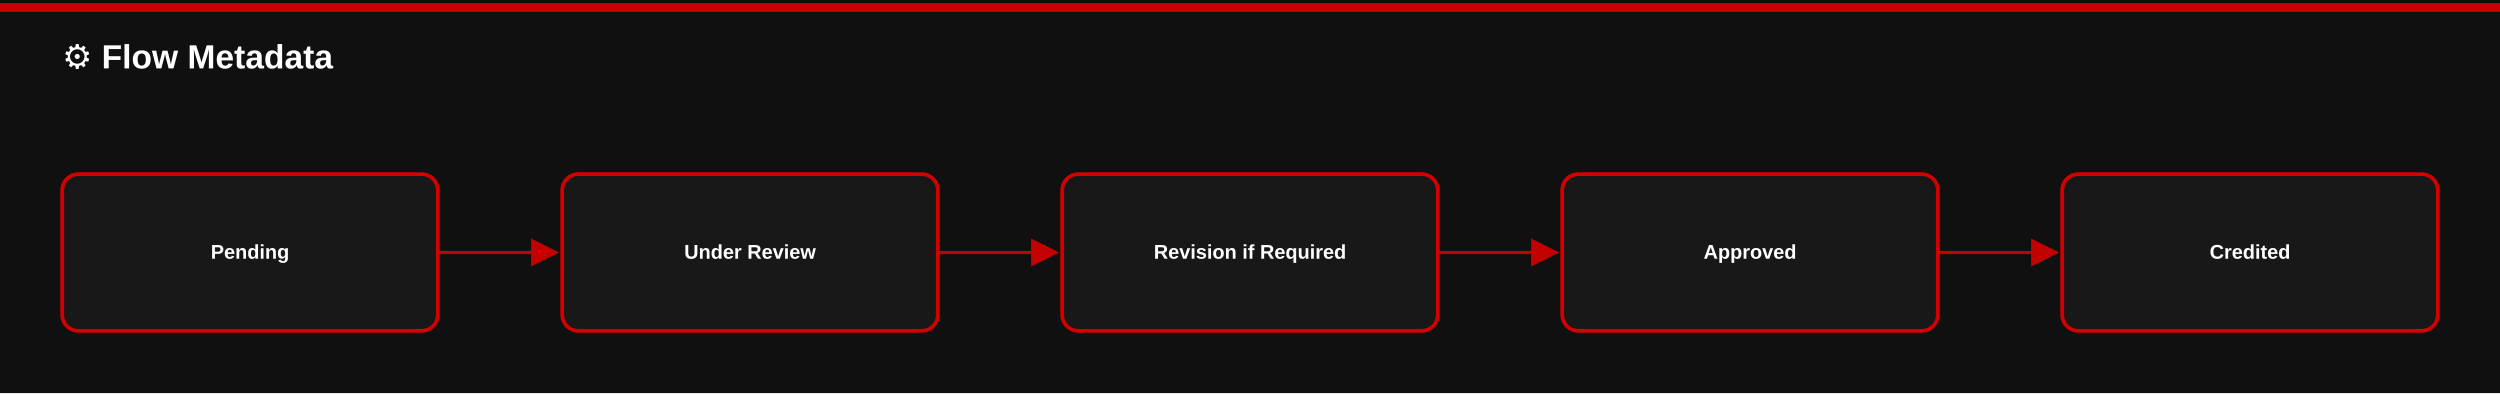
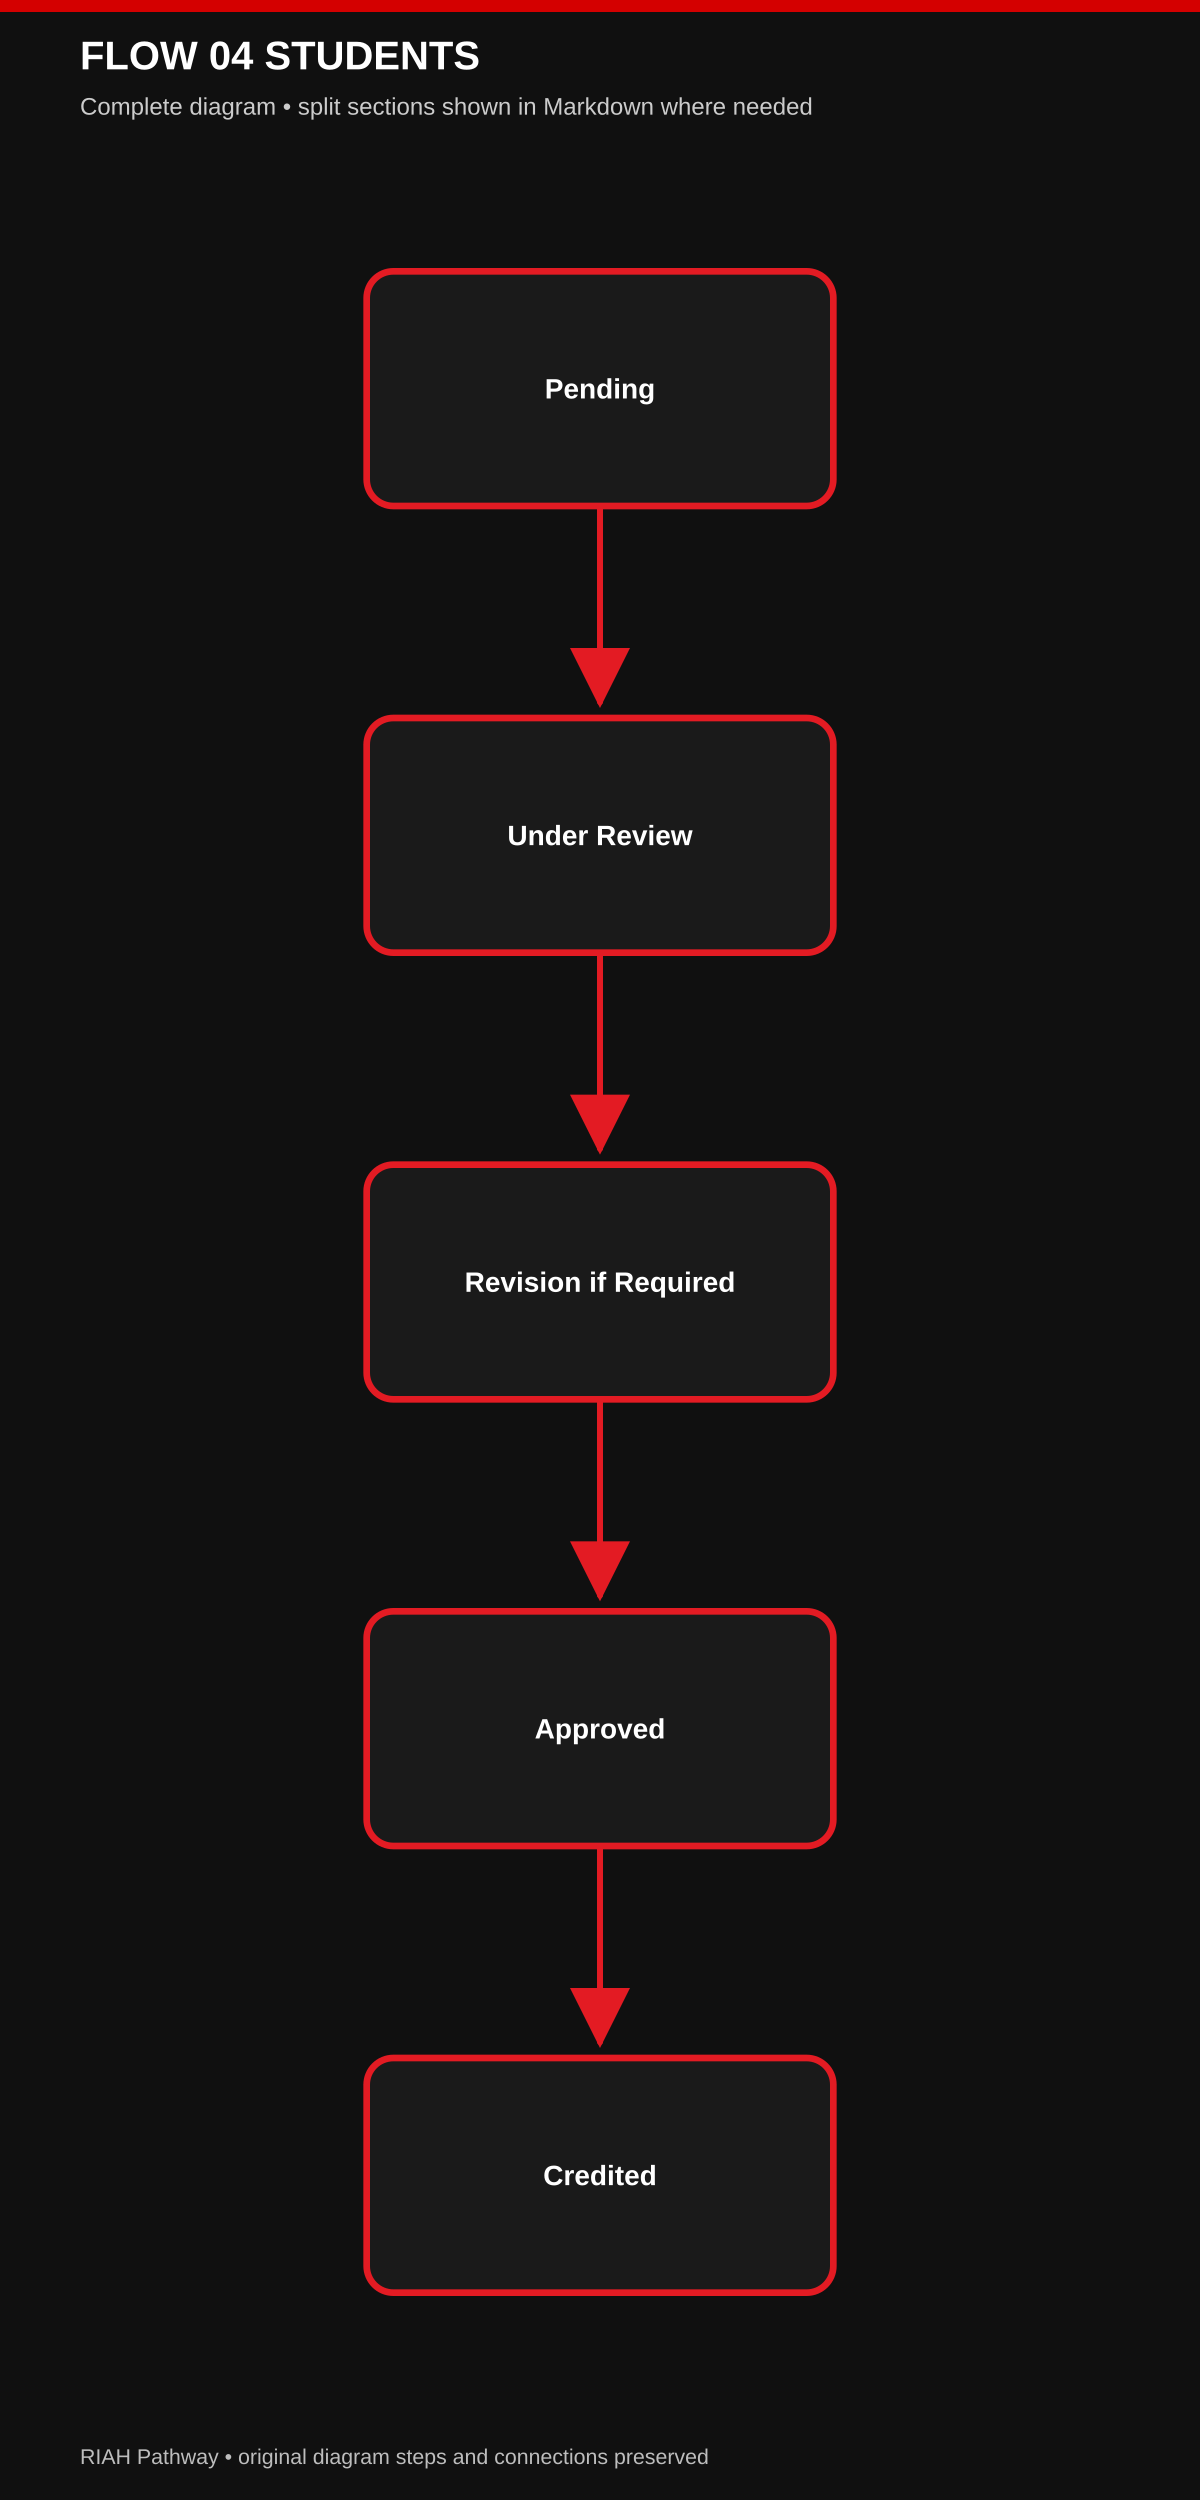
- <svg xmlns="http://www.w3.org/2000/svg" width="2010" height="316" viewBox="0 0 2010 316" role="img" aria-label="⚙️ Flow Metadata">
+ <svg xmlns="http://www.w3.org/2000/svg" width="900" height="1875" viewBox="0 0 900 1875" role="img" aria-label="FLOW 04 STUDENTS">
  <defs>
-     <marker id="arrow" markerWidth="9" markerHeight="9" refX="8" refY="4.5" orient="auto">
-       <path d="M0,0 L9,4.5 L0,9 Z" fill="#CC0000" />
+     <marker id="arrow" markerWidth="10" markerHeight="10" refX="9" refY="5" orient="auto">
+       <path d="M0,0 L10,5 L0,10 Z" fill="#E31B23" />
    </marker>
  </defs>
-   <rect width="2010" height="316" fill="#101010" />
-   <path d="M0,6 H2010" stroke="#CC0000" stroke-width="7" />
-   <text x="50" y="55" fill="#FFFFFF" font-family="Arial,sans-serif" font-size="27" font-weight="700">⚙️ Flow Metadata</text>
-   <path d="M352,203 L402,203 L402,203 L447,203" fill="none" stroke="#CC0000" stroke-width="2.5" marker-end="url(#arrow)" opacity=".95" />
-   <path d="M754,203 L804,203 L804,203 L849,203" fill="none" stroke="#CC0000" stroke-width="2.5" marker-end="url(#arrow)" opacity=".95" />
-   <path d="M1156,203 L1206,203 L1206,203 L1251,203" fill="none" stroke="#CC0000" stroke-width="2.5" marker-end="url(#arrow)" opacity=".95" />
-   <path d="M1558,203 L1608,203 L1608,203 L1653,203" fill="none" stroke="#CC0000" stroke-width="2.5" marker-end="url(#arrow)" opacity=".95" />
-   <rect x="50" y="140" width="302" height="126" rx="13" fill="#181818" stroke="#D40000" stroke-width="3" />
-   <text x="201" y="208" font-family="Arial,sans-serif" fill="#FFFFFF" text-anchor="middle" font-size="16" font-weight="600">
-     <tspan x="201" dy="0">Pending</tspan>
+   <rect width="900" height="1875" fill="#101010" />
+   <rect width="900" height="9" fill="#D40000" />
+   <text x="60" y="52" fill="#FFFFFF" font-family="Arial,DejaVu Sans,sans-serif" font-size="30" font-weight="700">FLOW 04 STUDENTS</text>
+   <text x="60" y="86" fill="#CCCCCC" font-family="Arial,DejaVu Sans,sans-serif" font-size="18">Complete diagram • split sections shown in Markdown where needed</text>
+   <path d="M450,379.5 L450,453 L450,453 L450,526.5" stroke="#E31B23" stroke-width="4.5" fill="none" stroke-linecap="round" stroke-linejoin="round" marker-end="url(#arrow)" />
+   <path d="M450,714.5 L450,788 L450,788 L450,861.5" stroke="#E31B23" stroke-width="4.5" fill="none" stroke-linecap="round" stroke-linejoin="round" marker-end="url(#arrow)" />
+   <path d="M450,1049.5 L450,1123 L450,1123 L450,1196.5" stroke="#E31B23" stroke-width="4.5" fill="none" stroke-linecap="round" stroke-linejoin="round" marker-end="url(#arrow)" />
+   <path d="M450,1384.5 L450,1458 L450,1458 L450,1531.5" stroke="#E31B23" stroke-width="4.5" fill="none" stroke-linecap="round" stroke-linejoin="round" marker-end="url(#arrow)" />
+   <rect x="275" y="203.5" width="350" height="176" rx="20" fill="#1A1A1A" stroke="#E31B23" stroke-width="5" />
+   <text x="450" y="298.85" font-family="Arial,DejaVu Sans,sans-serif" fill="#FFFFFF" font-size="21" font-weight="700" text-anchor="middle">
+     <tspan x="450" dy="0">Pending</tspan>
  </text>
-   <rect x="452" y="140" width="302" height="126" rx="13" fill="#181818" stroke="#D40000" stroke-width="3" />
-   <text x="603" y="208" font-family="Arial,sans-serif" fill="#FFFFFF" text-anchor="middle" font-size="16" font-weight="600">
-     <tspan x="603" dy="0">Under Review</tspan>
+   <rect x="275" y="538.5" width="350" height="176" rx="20" fill="#1A1A1A" stroke="#E31B23" stroke-width="5" />
+   <text x="450" y="633.85" font-family="Arial,DejaVu Sans,sans-serif" fill="#FFFFFF" font-size="21" font-weight="700" text-anchor="middle">
+     <tspan x="450" dy="0">Under Review</tspan>
  </text>
-   <rect x="854" y="140" width="302" height="126" rx="13" fill="#181818" stroke="#D40000" stroke-width="3" />
-   <text x="1005" y="208" font-family="Arial,sans-serif" fill="#FFFFFF" text-anchor="middle" font-size="16" font-weight="600">
-     <tspan x="1005" dy="0">Revision if Required</tspan>
+   <rect x="275" y="873.5" width="350" height="176" rx="20" fill="#1A1A1A" stroke="#E31B23" stroke-width="5" />
+   <text x="450" y="968.85" font-family="Arial,DejaVu Sans,sans-serif" fill="#FFFFFF" font-size="21" font-weight="700" text-anchor="middle">
+     <tspan x="450" dy="0">Revision if Required</tspan>
  </text>
-   <rect x="1256" y="140" width="302" height="126" rx="13" fill="#181818" stroke="#D40000" stroke-width="3" />
-   <text x="1407" y="208" font-family="Arial,sans-serif" fill="#FFFFFF" text-anchor="middle" font-size="16" font-weight="600">
-     <tspan x="1407" dy="0">Approved</tspan>
+   <rect x="275" y="1208.5" width="350" height="176" rx="20" fill="#1A1A1A" stroke="#E31B23" stroke-width="5" />
+   <text x="450" y="1303.85" font-family="Arial,DejaVu Sans,sans-serif" fill="#FFFFFF" font-size="21" font-weight="700" text-anchor="middle">
+     <tspan x="450" dy="0">Approved</tspan>
  </text>
-   <rect x="1658" y="140" width="302" height="126" rx="13" fill="#181818" stroke="#D40000" stroke-width="3" />
-   <text x="1809" y="208" font-family="Arial,sans-serif" fill="#FFFFFF" text-anchor="middle" font-size="16" font-weight="600">
-     <tspan x="1809" dy="0">Credited</tspan>
+   <rect x="275" y="1543.5" width="350" height="176" rx="20" fill="#1A1A1A" stroke="#E31B23" stroke-width="5" />
+   <text x="450" y="1638.85" font-family="Arial,DejaVu Sans,sans-serif" fill="#FFFFFF" font-size="21" font-weight="700" text-anchor="middle">
+     <tspan x="450" dy="0">Credited</tspan>
  </text>
+   <text x="60" y="1848" fill="#BDBDBD" font-family="Arial,DejaVu Sans,sans-serif" font-size="16">RIAH Pathway • original diagram steps and connections preserved</text>
</svg>
